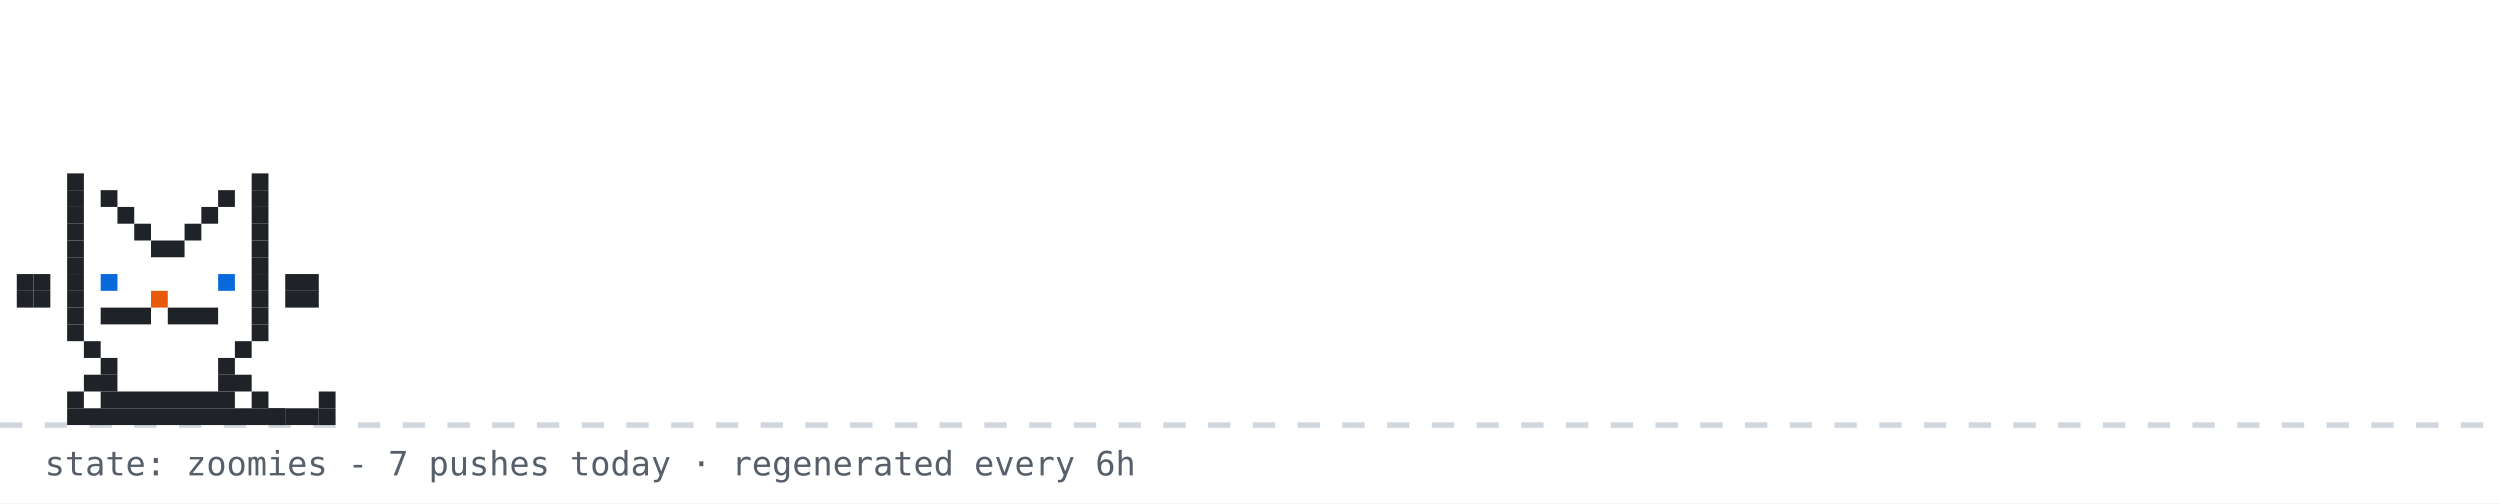
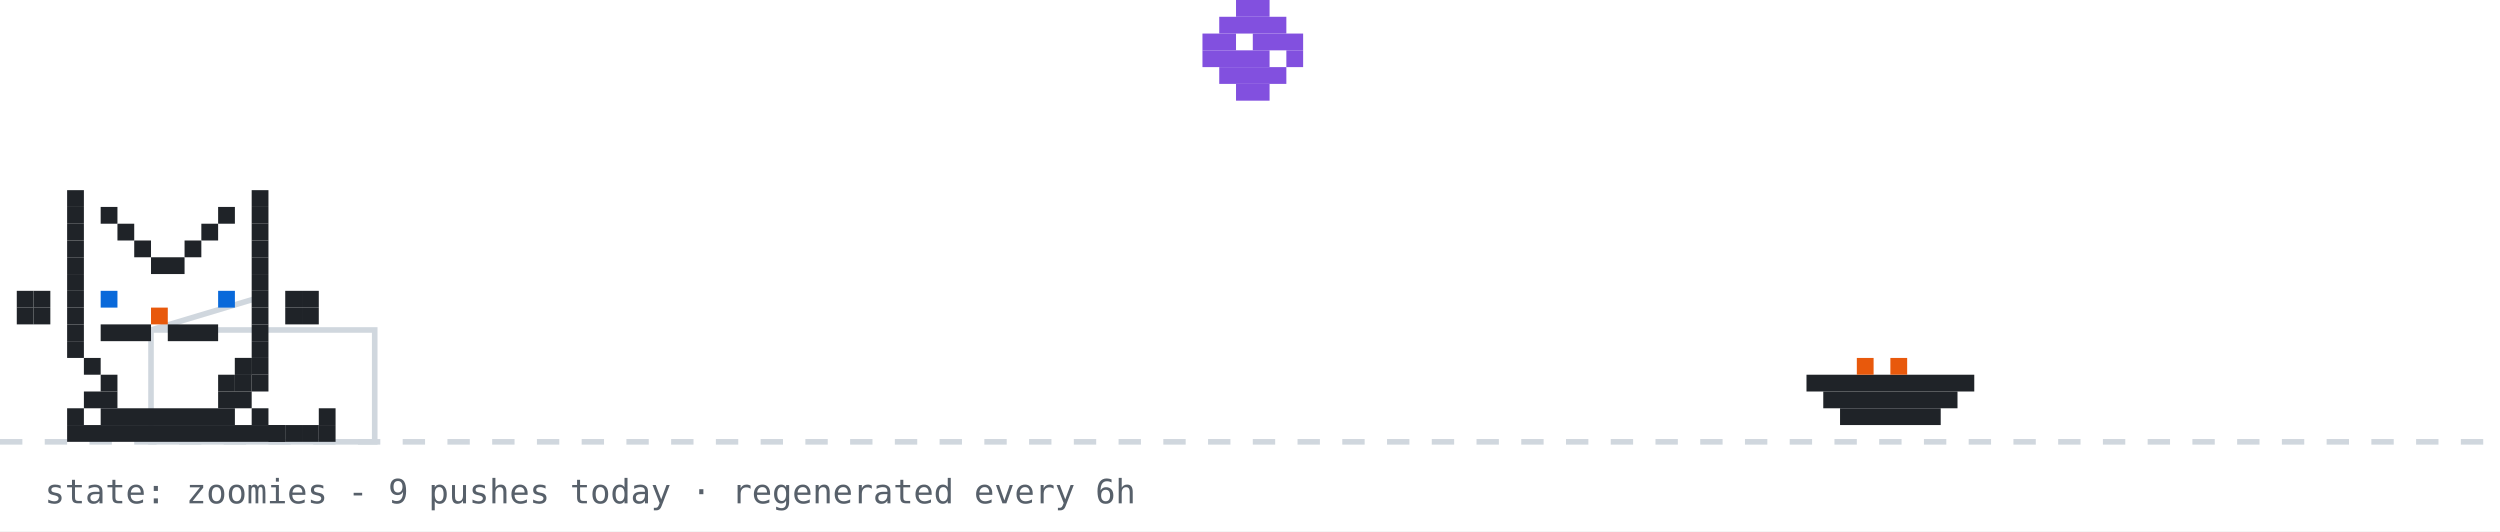
- <svg xmlns="http://www.w3.org/2000/svg" width="894" height="180" viewBox="0 0 894 180" role="img" aria-label="github pet: zoomies">
-   <rect width="894" height="180" fill="#ffffff" />
-   <line x1="0" y1="152" x2="894" y2="152" stroke="#d0d7de" stroke-width="2" stroke-dasharray="8 8" />
+ <svg xmlns="http://www.w3.org/2000/svg" width="894" height="190" viewBox="0 0 894 190" role="img" aria-label="github pet: zoomies">
+   <rect width="894" height="190" fill="#ffffff" />
+   <line x1="0" y1="158" x2="894" y2="158" stroke="#d0d7de" stroke-width="2" stroke-dasharray="8 8" />
+   <rect x="54" y="118" width="80" height="40" fill="none" stroke="#d0d7de" stroke-width="2" />
+   <line x1="54" y1="118" x2="94" y2="106" stroke="#d0d7de" stroke-width="2" />
+   <g transform="translate(430,0)">
+     <g>
+       <animateTransform attributeName="transform" type="translate" values="0 0;0 0;52 -10;52 0;52 0;0 0" keyTimes="0;0.660;0.690;0.780;0.860;1" dur="14s" repeatCount="indefinite" />
+       <rect x="12" y="0" width="12" height="6" fill="#8250df" />
+       <rect x="6" y="6" width="24" height="6" fill="#8250df" />
+       <rect x="0" y="12" width="12" height="6" fill="#8250df" />
+       <rect x="18" y="12" width="18" height="6" fill="#8250df" />
+       <rect x="0" y="18" width="24" height="6" fill="#8250df" />
+       <rect x="30" y="18" width="6" height="6" fill="#8250df" />
+       <rect x="6" y="24" width="24" height="6" fill="#8250df" />
+       <rect x="12" y="30" width="12" height="6" fill="#8250df" />
+     </g>
+   </g>
+   <rect x="646" y="134" width="60" height="6" fill="#1f2328" />
+   <rect x="652" y="140" width="48" height="6" fill="#1f2328" />
+   <rect x="658" y="146" width="36" height="6" fill="#1f2328" />
+   <rect x="664" y="128" width="6" height="6" fill="#e8590c" />
+   <rect x="676" y="128" width="6" height="6" fill="#e8590c" />
  <g>
-     <animateTransform attributeName="transform" type="translate" values="70 0;704 0;704 0;70 0;70 0" keyTimes="0;0.42;0.5;0.92;1" dur="10s" repeatCount="indefinite" />
+     <animateTransform attributeName="transform" type="translate" values="70 0;500 0;500 0;320 0;320 0;70 0;70 0" keyTimes="0;0.12;0.35;0.45;0.62;0.82;1" dur="14s" repeatCount="indefinite" />
    <g>
-       <animateTransform attributeName="transform" type="translate" values="0 0;0 -4;0 0" keyTimes="0;0.5;1" dur="0.7s" repeatCount="indefinite" />
-       <rect x="24" y="62" width="6" height="6" fill="#1f2328" />
-       <rect x="90" y="62" width="6" height="6" fill="#1f2328" />
-       <rect x="24" y="68" width="6" height="6" fill="#1f2328" />
-       <rect x="36" y="68" width="6" height="6" fill="#1f2328" />
-       <rect x="78" y="68" width="6" height="6" fill="#1f2328" />
-       <rect x="90" y="68" width="6" height="6" fill="#1f2328" />
-       <rect x="24" y="74" width="6" height="6" fill="#1f2328" />
-       <rect x="42" y="74" width="6" height="6" fill="#1f2328" />
-       <rect x="72" y="74" width="6" height="6" fill="#1f2328" />
-       <rect x="90" y="74" width="6" height="6" fill="#1f2328" />
-       <rect x="24" y="80" width="6" height="6" fill="#1f2328" />
-       <rect x="48" y="80" width="6" height="6" fill="#1f2328" />
-       <rect x="66" y="80" width="6" height="6" fill="#1f2328" />
-       <rect x="90" y="80" width="6" height="6" fill="#1f2328" />
-       <rect x="24" y="86" width="6" height="6" fill="#1f2328" />
-       <rect x="54" y="86" width="12" height="6" fill="#1f2328" />
-       <rect x="90" y="86" width="6" height="6" fill="#1f2328" />
-       <rect x="24" y="92" width="6" height="6" fill="#1f2328" />
-       <rect x="90" y="92" width="6" height="6" fill="#1f2328" />
-       <rect x="24" y="98" width="6" height="6" fill="#1f2328" />
-       <rect x="90" y="98" width="6" height="6" fill="#1f2328" />
-       <rect x="24" y="104" width="6" height="6" fill="#1f2328" />
-       <rect x="54" y="104" width="6" height="6" fill="#e8590c" />
-       <rect x="90" y="104" width="6" height="6" fill="#1f2328" />
-       <rect x="24" y="110" width="6" height="6" fill="#1f2328" />
-       <rect x="36" y="110" width="18" height="6" fill="#1f2328" />
-       <rect x="60" y="110" width="18" height="6" fill="#1f2328" />
-       <rect x="90" y="110" width="6" height="6" fill="#1f2328" />
-       <rect x="24" y="116" width="6" height="6" fill="#1f2328" />
-       <rect x="90" y="116" width="6" height="6" fill="#1f2328" />
-       <rect x="30" y="122" width="6" height="6" fill="#1f2328" />
-       <rect x="84" y="122" width="6" height="6" fill="#1f2328" />
-       <rect x="36" y="128" width="6" height="6" fill="#1f2328" />
-       <rect x="78" y="128" width="6" height="6" fill="#1f2328" />
-       <rect x="30" y="134" width="12" height="6" fill="#1f2328" />
-       <rect x="78" y="134" width="12" height="6" fill="#1f2328" />
-       <rect x="24" y="140" width="6" height="6" fill="#1f2328" />
-       <rect x="36" y="140" width="48" height="6" fill="#1f2328" />
-       <rect x="90" y="140" width="6" height="6" fill="#1f2328" />
-       <rect x="24" y="146" width="78" height="6" fill="#1f2328" />
-       <rect x="6" y="98" width="6" height="6" fill="#1f2328" />
-       <rect x="12" y="98" width="6" height="6" fill="#1f2328" />
-       <rect x="6" y="104" width="6" height="6" fill="#1f2328" />
-       <rect x="12" y="104" width="6" height="6" fill="#1f2328" />
-       <rect x="102" y="98" width="6" height="6" fill="#1f2328" />
-       <rect x="108" y="98" width="6" height="6" fill="#1f2328" />
-       <rect x="102" y="104" width="6" height="6" fill="#1f2328" />
-       <rect x="108" y="104" width="6" height="6" fill="#1f2328" />
+       <animateTransform attributeName="transform" type="translate" values="0 0;0 -3;0 0" dur="0.7s" repeatCount="indefinite" />
+       <rect x="30" y="128" width="6" height="6" fill="#1f2328" />
+       <rect x="84" y="128" width="6" height="6" fill="#1f2328" />
+       <rect x="36" y="134" width="6" height="6" fill="#1f2328" />
+       <rect x="78" y="134" width="6" height="6" fill="#1f2328" />
+       <rect x="30" y="140" width="12" height="6" fill="#1f2328" />
+       <rect x="78" y="140" width="12" height="6" fill="#1f2328" />
+       <rect x="24" y="146" width="6" height="6" fill="#1f2328" />
+       <rect x="36" y="146" width="48" height="6" fill="#1f2328" />
+       <rect x="90" y="146" width="6" height="6" fill="#1f2328" />
+       <rect x="24" y="152" width="78" height="6" fill="#1f2328" />
      <g>
        <animate attributeName="opacity" values="1;0;1" keyTimes="0;0.5;1" calcMode="discrete" dur="1.4s" repeatCount="indefinite" />
-         <rect x="96" y="146" width="6" height="6" fill="#1f2328" />
-         <rect x="102" y="146" width="6" height="6" fill="#1f2328" />
-         <rect x="108" y="146" width="6" height="6" fill="#1f2328" />
+         <rect x="96" y="152" width="6" height="6" fill="#1f2328" />
+         <rect x="102" y="152" width="6" height="6" fill="#1f2328" />
+         <rect x="108" y="152" width="6" height="6" fill="#1f2328" />
+         <rect x="114" y="152" width="6" height="6" fill="#1f2328" />
        <rect x="114" y="146" width="6" height="6" fill="#1f2328" />
-         <rect x="114" y="140" width="6" height="6" fill="#1f2328" />
      </g>
      <g opacity="0">
        <animate attributeName="opacity" values="0;1;0" keyTimes="0;0.5;1" calcMode="discrete" dur="1.4s" repeatCount="indefinite" />
+         <rect x="114" y="152" width="6" height="6" fill="#1f2328" />
        <rect x="114" y="146" width="6" height="6" fill="#1f2328" />
        <rect x="114" y="140" width="6" height="6" fill="#1f2328" />
-         <rect x="114" y="134" width="6" height="6" fill="#1f2328" />
+         <rect x="108" y="140" width="6" height="6" fill="#1f2328" />
        <rect x="108" y="134" width="6" height="6" fill="#1f2328" />
-         <rect x="108" y="128" width="6" height="6" fill="#1f2328" />
      </g>
      <g>
-         <animate attributeName="opacity" values="1;0;1" keyTimes="0;0.96;1" calcMode="discrete" dur="4.2s" repeatCount="indefinite" />
-         <rect x="36" y="98" width="6" height="6" fill="#0969da" />
-         <rect x="78" y="98" width="6" height="6" fill="#0969da" />
+         <animate attributeName="opacity" values="1;1;0;0;1" keyTimes="0;0.660;0.720;0.780;1" calcMode="discrete" dur="14s" repeatCount="indefinite" />
+         <rect x="84" y="128" width="6" height="6" fill="#1f2328" />
+         <rect x="90" y="128" width="6" height="6" fill="#1f2328" />
+         <rect x="84" y="134" width="6" height="6" fill="#1f2328" />
+         <rect x="90" y="134" width="6" height="6" fill="#1f2328" />
      </g>
      <g opacity="0">
-         <animate attributeName="opacity" values="0;1;0" keyTimes="0;0.96;1" calcMode="discrete" dur="4.2s" repeatCount="indefinite" />
-         <rect x="36" y="98" width="12" height="6" fill="#ffffff" />
-         <rect x="78" y="98" width="12" height="6" fill="#ffffff" />
+         <animate attributeName="opacity" values="0;0;1;1;0" keyTimes="0;0.660;0.720;0.780;1" calcMode="discrete" dur="14s" repeatCount="indefinite" />
+         <rect x="96" y="134" width="6" height="6" fill="#1f2328" />
+         <rect x="102" y="134" width="6" height="6" fill="#1f2328" />
+         <rect x="108" y="134" width="6" height="6" fill="#1f2328" />
+         <rect x="114" y="134" width="6" height="6" fill="#1f2328" />
+         <rect x="114" y="128" width="6" height="6" fill="#1f2328" />
      </g>
-       <rect x="-46" y="86" width="36" height="3" fill="#1f2328" opacity="0.6">
+       <g>
+         <animateTransform attributeName="transform" type="translate" values="0 0;0 0;0 8;0 0;0 8;0 0;0 8;0 0;0 0" keyTimes="0.000;0.150;0.180;0.210;0.240;0.270;0.300;0.330;1.000" dur="14s" repeatCount="indefinite" />
+         <rect x="24" y="68" width="6" height="6" fill="#1f2328" />
+         <rect x="90" y="68" width="6" height="6" fill="#1f2328" />
+         <rect x="24" y="74" width="6" height="6" fill="#1f2328" />
+         <rect x="36" y="74" width="6" height="6" fill="#1f2328" />
+         <rect x="78" y="74" width="6" height="6" fill="#1f2328" />
+         <rect x="90" y="74" width="6" height="6" fill="#1f2328" />
+         <rect x="24" y="80" width="6" height="6" fill="#1f2328" />
+         <rect x="42" y="80" width="6" height="6" fill="#1f2328" />
+         <rect x="72" y="80" width="6" height="6" fill="#1f2328" />
+         <rect x="90" y="80" width="6" height="6" fill="#1f2328" />
+         <rect x="24" y="86" width="6" height="6" fill="#1f2328" />
+         <rect x="48" y="86" width="6" height="6" fill="#1f2328" />
+         <rect x="66" y="86" width="6" height="6" fill="#1f2328" />
+         <rect x="90" y="86" width="6" height="6" fill="#1f2328" />
+         <rect x="24" y="92" width="6" height="6" fill="#1f2328" />
+         <rect x="54" y="92" width="12" height="6" fill="#1f2328" />
+         <rect x="90" y="92" width="6" height="6" fill="#1f2328" />
+         <rect x="24" y="98" width="6" height="6" fill="#1f2328" />
+         <rect x="90" y="98" width="6" height="6" fill="#1f2328" />
+         <rect x="24" y="104" width="6" height="6" fill="#1f2328" />
+         <rect x="90" y="104" width="6" height="6" fill="#1f2328" />
+         <rect x="24" y="110" width="6" height="6" fill="#1f2328" />
+         <rect x="54" y="110" width="6" height="6" fill="#e8590c" />
+         <rect x="90" y="110" width="6" height="6" fill="#1f2328" />
+         <rect x="24" y="116" width="6" height="6" fill="#1f2328" />
+         <rect x="36" y="116" width="18" height="6" fill="#1f2328" />
+         <rect x="60" y="116" width="18" height="6" fill="#1f2328" />
+         <rect x="90" y="116" width="6" height="6" fill="#1f2328" />
+         <rect x="24" y="122" width="6" height="6" fill="#1f2328" />
+         <rect x="90" y="122" width="6" height="6" fill="#1f2328" />
+         <rect x="6" y="104" width="6" height="6" fill="#1f2328" />
+         <rect x="12" y="104" width="6" height="6" fill="#1f2328" />
+         <rect x="6" y="110" width="6" height="6" fill="#1f2328" />
+         <rect x="12" y="110" width="6" height="6" fill="#1f2328" />
+         <rect x="102" y="104" width="6" height="6" fill="#1f2328" />
+         <rect x="108" y="104" width="6" height="6" fill="#1f2328" />
+         <rect x="102" y="110" width="6" height="6" fill="#1f2328" />
+         <rect x="108" y="110" width="6" height="6" fill="#1f2328" />
+         <g>
+           <animate attributeName="opacity" values="1;0;1" keyTimes="0;0.96;1" calcMode="discrete" dur="4.2s" repeatCount="indefinite" />
+           <rect x="36" y="104" width="6" height="6" fill="#0969da" />
+           <rect x="78" y="104" width="6" height="6" fill="#0969da" />
+         </g>
+         <g opacity="0">
+           <animate attributeName="opacity" values="0;1;0" keyTimes="0;0.96;1" calcMode="discrete" dur="4.2s" repeatCount="indefinite" />
+           <rect x="36" y="104" width="6" height="6" fill="#ffffff" />
+           <rect x="78" y="104" width="6" height="6" fill="#ffffff" />
+         </g>
+       </g>
+       <rect x="-46" y="92" width="36" height="3" fill="#1f2328" opacity="0.6">
        <animate attributeName="opacity" values="0.6;0.1;0.6" dur="0.5s" begin="0.0s" repeatCount="indefinite" />
      </rect>
-       <rect x="-64" y="111" width="36" height="3" fill="#1f2328" opacity="0.6">
+       <rect x="-64" y="117" width="36" height="3" fill="#1f2328" opacity="0.6">
        <animate attributeName="opacity" values="0.6;0.1;0.6" dur="0.5s" begin="0.15s" repeatCount="indefinite" />
      </rect>
-       <rect x="-40" y="136" width="36" height="3" fill="#1f2328" opacity="0.6">
+       <rect x="-40" y="142" width="36" height="3" fill="#1f2328" opacity="0.6">
        <animate attributeName="opacity" values="0.6;0.1;0.6" dur="0.5s" begin="0.3s" repeatCount="indefinite" />
      </rect>
    </g>
  </g>
-   <text x="16" y="170" font-family="monospace" font-size="12" fill="#57606a">state: zoomies - 7 pushes today · regenerated every 6h</text>
+   <text x="16" y="180" font-family="monospace" font-size="12" fill="#57606a">state: zoomies - 9 pushes today · regenerated every 6h</text>
</svg>
